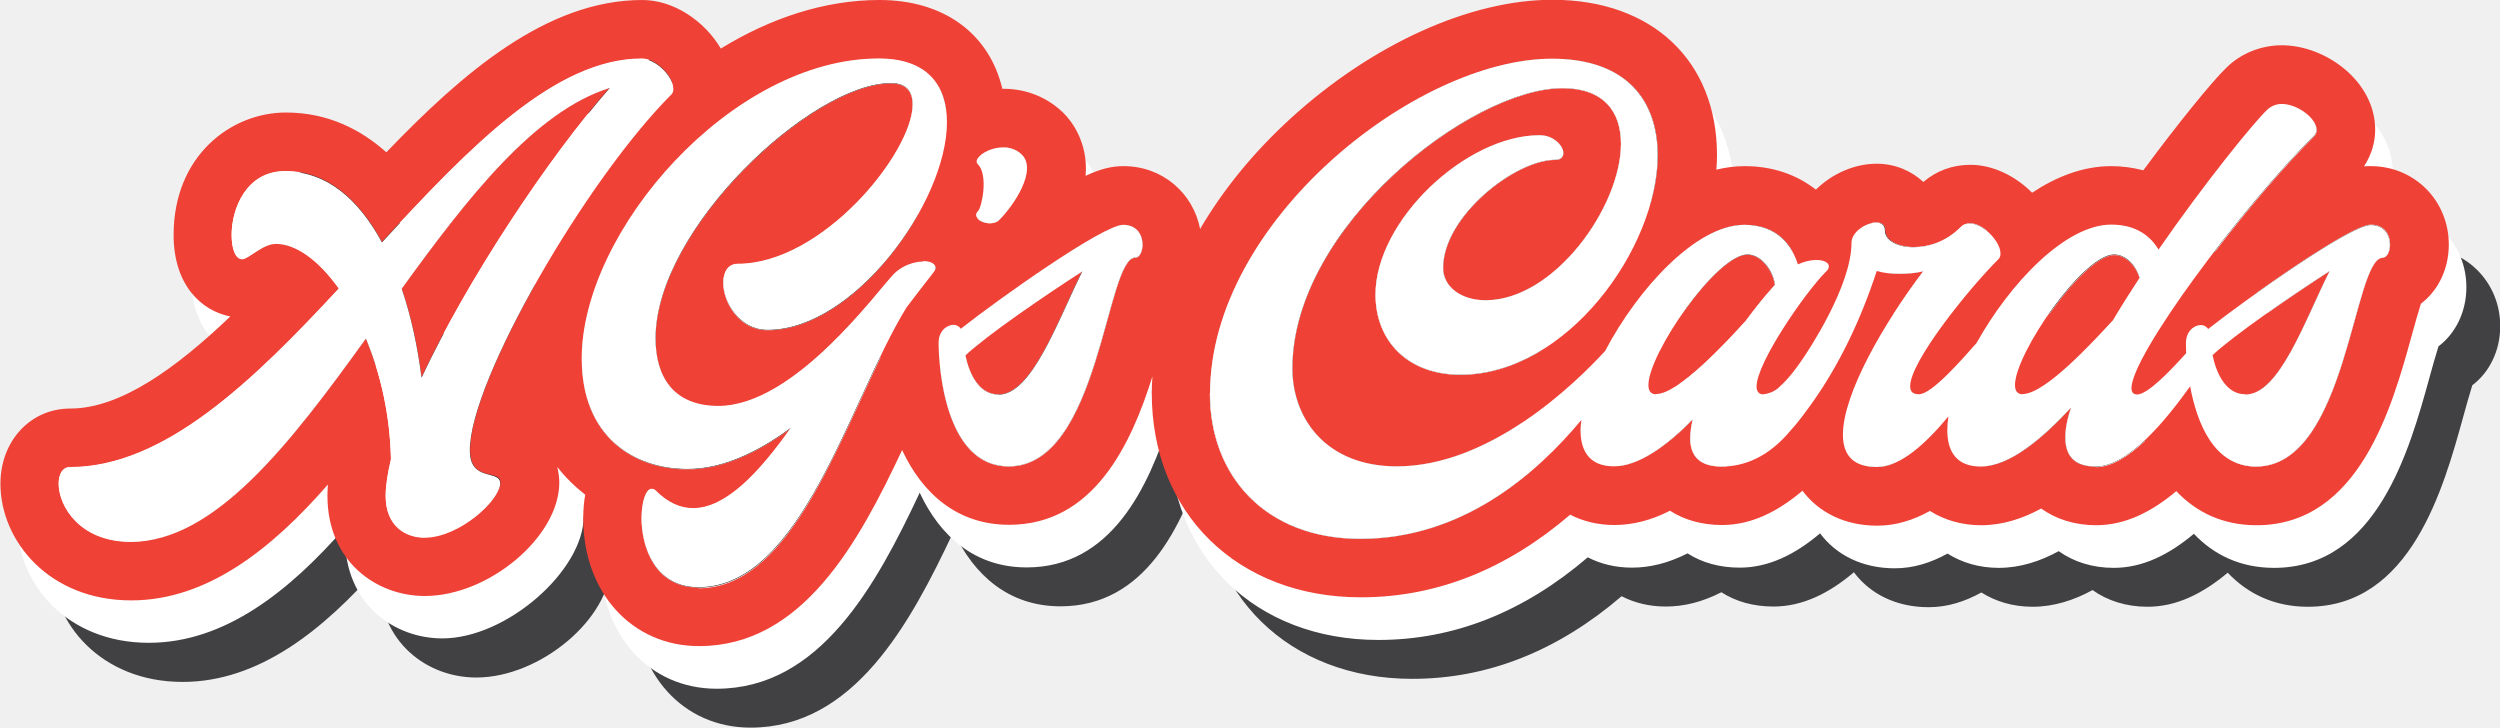
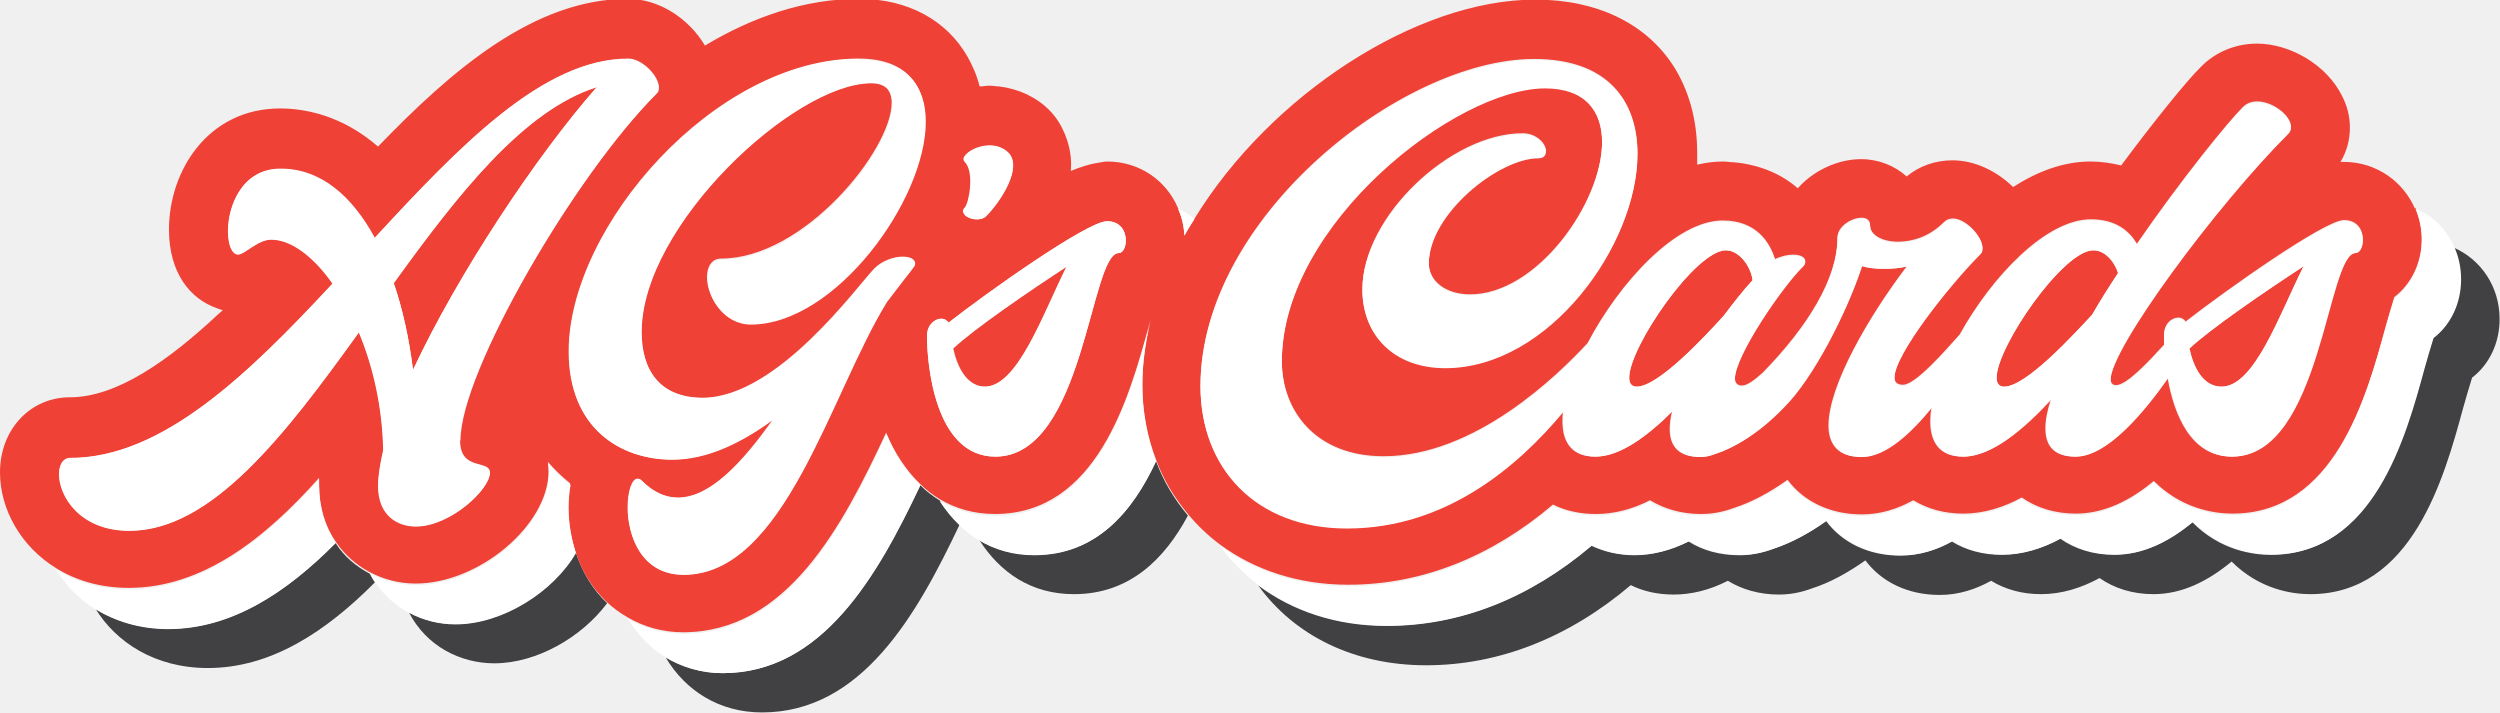
- <svg xmlns="http://www.w3.org/2000/svg" id="Layer_1" viewBox="0 0 113.76 33.12">
+ <svg xmlns="http://www.w3.org/2000/svg" id="Layer_1" viewBox="0 0 63.62 18.13">
  <defs>
-     <style>.cls-1{fill:#fff;}.cls-2{fill:#ef4136;}.cls-3{fill:#231f20;}.cls-4{fill:#414042;}</style>
+     <style>.cls-1{fill:none;}.cls-2{fill:#fff;}.cls-3{fill:#ef4136;}.cls-4{fill:#414042;}</style>
  </defs>
-   <path class="cls-4" d="m110.21,11.27c-.1,0-.2,0-.3.01.33-.5-3.12-.95-3.12-1.55,0-2.2,1.38-3.96-.62-3.96-.94,0-1.87.37-2.53,1.03-.66.64-2.18,2.51-3.77,4.66-.46-.12-.95-.19-1.46-.19-1.31,0-2.53.5-3.6,1.21-.76-.76-1.78-1.27-2.81-1.27-.81,0-1.54.27-2.14.78-.55-.51-1.29-.83-2.13-.83-.98,0-2.01.44-2.76,1.18-.88-.69-1.98-1.07-3.24-1.07-.44,0-.87.06-1.29.16.02-.22.23-.57.03-.66-4.02-1.81-2.94-7.07-7.49-7.07-3.74,0-8.19,2.01-11.9,5.39-1.7,1.55-3.09,3.26-4.13,5.04-.32-1.65-1.73-2.86-3.48-2.86-.48,0-.98.09-1.73.44.13-1.55-.68-2.53-.99-2.84-.72-.72-1.7-1.12-2.74-1.12h0s-.04,0-.06,0c-.59-2.5-2.65-4.04-5.59-4.04-2.52,0-4.99.84-7.22,2.21-.74-1.26-2.15-2.21-3.57-2.21-4.36,0-8.2,3.34-11.65,6.93-1.13-1.01-2.63-1.81-4.57-1.81-2.48,0-5.11,1.95-5.11,5.57,0,2.27,1.25,3.45,2.58,3.71-2.44,2.33-4.98,4.19-7.28,4.19-1.81,0-3.18,1.47-3.18,3.42,0,2.61,2.22,5.31,5.95,5.31,3.47,0,6.41-2.36,8.95-5.27-.01.17-.02.34-.02.51,0,2.99,2.23,4.56,4.43,4.56,2.92,0,6.12-2.7,6.12-5.16,0-.15-.02-.41-.09-.71.27.35.56.65.83.89.14.13.29.25.44.37-.06.33-.09.69-.09,1.08,0,3.37,2.21,5.81,5.27,5.81,4.69,0,7.25-4.68,9.24-8.92.93,1.99,2.52,3.4,4.87,3.4,3.85,0,5.55-3.66,6.52-6.75-.02.25-.03.5-.03.76,0,5.47,3.91,9.29,9.51,9.29,3.44,0,6.62-1.27,9.53-3.76.58.3,1.26.47,2.01.47.83,0,1.67-.21,2.53-.65.65.42,1.46.65,2.37.65,1.33,0,2.54-.61,3.66-1.56.74.99,1.93,1.59,3.4,1.59.85,0,1.64-.25,2.4-.67.65.41,1.44.65,2.33.65.97,0,1.89-.3,2.73-.76.67.48,1.53.76,2.5.76,1.33,0,2.53-.61,3.65-1.55.91.96,2.12,1.55,3.65,1.55,4.68,0,6.17-5.4,7.06-8.62.13-.47.29-1.05.42-1.46.77-.58,1.27-1.56,1.27-2.69,0-2-1.56-3.57-3.55-3.57Z" />
-   <path class="cls-1" d="m108.67,9.49c-.1,0-.2,0-.3.01.33-.5.51-1.07.51-1.67,0-2.2-2.25-3.84-4.25-3.84-.94,0-1.87.37-2.53,1.03-.66.64-2.18,2.51-3.77,4.66-.46-.12-.95-.19-1.46-.19-1.31,0-2.53.5-3.6,1.21-.76-.76-1.78-1.27-2.81-1.27-.81,0-1.54.27-2.14.78-.55-.51-1.29-.83-2.13-.83-.98,0-2.01.44-2.76,1.18-.88-.69-1.98-1.07-3.24-1.07-.44,0-.87.06-1.29.16.02-.22.03-.44.03-.66,0-4.29-2.94-7.07-7.49-7.07-3.74,0-8.19,2.01-11.9,5.39-1.7,1.55-3.09,3.26-4.13,5.04-.32-1.65-1.73-2.86-3.48-2.86-.48,0-.98.09-1.73.44.13-1.55-.68-2.53-.99-2.84-.72-.72-1.7-1.12-2.74-1.12h0s-.04,0-.06,0c-.59-2.5-2.65-4.04-5.59-4.04-2.52,0-4.99.84-7.22,2.21-.74-1.26-2.15-2.21-3.57-2.21-4.36,0-8.2,3.34-11.65,6.93-1.13-1.01-2.63-1.81-4.57-1.81-2.48,0-5.11,1.95-5.11,5.57,0,2.27,1.25,3.45,2.58,3.71-2.44,2.33-4.98,4.19-7.28,4.19-1.81,0-3.18,1.47-3.18,3.42,0,2.61,2.22,5.31,5.95,5.31,3.47,0,6.41-2.36,8.95-5.27-.01.17-.02.34-.02.51,0,2.99,2.23,4.56,4.43,4.56,2.92,0,6.43-3.09,6.43-5.55,0-.15.67-.56.6-.86.27.35-.44,1.19-.17,1.44.14.13.29.25.44.37-.06.33-.09.69-.09,1.08,0,3.37,2.21,5.81,5.27,5.81,4.69,0,7.25-4.68,9.24-8.92.93,1.99,2.52,3.4,4.87,3.4,3.85,0,5.55-3.66,6.52-6.75-.02.25-.03.5-.03.76,0,5.47,3.91,9.29,9.51,9.29,3.44,0,6.62-1.27,9.53-3.76.58.3,1.26.47,2.01.47.83,0,1.67-.21,2.53-.65.65.42,1.46.65,2.37.65,1.33,0,2.54-.61,3.66-1.56.74.99,1.93,1.59,3.4,1.59.85,0,1.64-.25,2.4-.67.65.41,1.44.65,2.33.65.97,0,1.89-.3,2.73-.76.67.48,1.53.76,2.5.76,1.33,0,2.53-.61,3.65-1.55.91.96,2.12,1.55,3.65,1.55,4.68,0,6.17-5.4,7.06-8.62.13-.47.29-1.05.42-1.46.77-.58,1.27-1.56,1.27-2.69,0-2-1.56-3.57-3.55-3.57Z" />
-   <path class="cls-3" d="m31.97,4.03c0,.11-.02.2-.09.26-3.87,3.87-9.17,13.01-9.17,16.18,0,1.45,1.38.86,1.38,1.49,0,.77-1.85,2.48-3.45,2.48-.84,0-1.76-.51-1.76-1.89,0-.48.09-1.03.24-1.67-.04-2.02-.48-3.91-1.14-5.5-3.45,4.79-6.88,9.25-10.7,9.25-2.33,0-3.28-1.63-3.28-2.64,0-.44.18-.75.51-.75,4.29,0,8.31-3.89,12.24-8.13-.9-1.27-1.93-2.04-2.86-2.04-.62,0-1.25.7-1.54.7-.31,0-.48-.46-.48-1.1,0-1.19.66-2.9,2.44-2.9,1.89,0,3.34,1.27,4.4,3.23,3.98-4.31,7.87-8.35,11.83-8.35.64,0,1.43.81,1.43,1.36Zm-2.88-.04c-3.43,1.08-6.48,5.01-9.47,9.14.42,1.23.73,2.62.9,4.04,2.09-4.46,5.76-9.98,8.57-13.19Z" />
-   <path class="cls-3" d="m42.01,11.9c.33,0,.57.11.57.31,0,.15-.09.18-1.32,1.8-2.64,4.29-4.77,12.73-9.47,12.73-1.98,0-2.59-1.82-2.59-3.14,0-.75.2-1.34.46-1.34.07,0,.13.02.2.09.55.55,1.12.79,1.69.79,1.49,0,3.01-1.63,4.44-3.65-1.49,1.1-3.1,1.87-4.7,1.87-2.44,0-4.81-1.47-4.81-5.03,0-5.8,6.81-13.65,13.52-13.65,2.22,0,3.1,1.23,3.1,2.9,0,3.65-4.22,9.45-8.16,9.45-1.3,0-2.02-1.27-2.02-2.15,0-.48.22-.86.66-.86,3.87,0,7.96-5.08,7.96-7.25,0-.59-.29-.97-.99-.97-3.58,0-10.71,6.62-10.71,11.61,0,1.8.86,3.08,2.86,3.08,3.5,0,7.28-5.3,8-6.02.37-.37.92-.55,1.32-.55Z" />
-   <path class="cls-3" d="m44.56,7.11c.35-.35,1.34-.66,1.93-.07.7.7-.37,2.31-1.03,2.97-.24.24-.77.15-.97-.04-.09-.11-.13-.22,0-.35.18-.18.48-1.65,0-2.13-.11-.11-.07-.24.07-.37Z" />
-   <path class="cls-3" d="m51.99,11.13c0,.31-.13.59-.33.59-1.34,0-1.6,9.5-5.76,9.5-2.86,0-3.19-4.42-3.19-5.63,0-.53.37-.81.68-.81.13,0,.26.07.33.18,1.74-1.36,6.46-4.73,7.39-4.73.64,0,.88.48.88.9Zm-2.75,1.21c-1.8,1.16-4.33,2.9-5.32,3.82.18.84.62,1.78,1.49,1.78,1.54,0,2.68-3.32,3.82-5.61Z" />
-   <path class="cls-3" d="m73.93,15.2c.24,0,.42.26.42.51,0,.09-.02.18-.09.24-.51.51-4.66,8.57-12.35,8.57-4.29,0-6.84-2.84-6.84-6.62,0-7.8,9.36-15.23,15.56-15.23,3.43,0,4.81,1.93,4.81,4.4,0,4.22-4.13,9.98-8.97,9.98-2.4,0-3.87-1.54-3.87-3.65,0-3.36,4.11-7.25,7.47-7.25.64,0,1.08.48,1.08.81,0,.18-.11.31-.37.31-1.82,0-5.1,2.57-5.1,4.92,0,.86.81,1.47,1.93,1.47,3.12,0,6.16-4.26,6.16-7.12,0-1.45-.77-2.53-2.66-2.53-4.15,0-12.29,6.31-12.29,12.75,0,2.33,1.58,4.46,4.75,4.46,5.3,0,9.98-5.83,10.02-5.87.11-.11.22-.15.33-.15Z" />
-   <path class="cls-3" d="m83.43,15.22c.24,0,.44.24.44.48,0,.09-.02.18-.09.24-.33.33-3.17,5.28-5.43,5.28-1.03,0-1.43-.51-1.43-1.3,0-.26.04-.53.11-.84-1.14,1.16-2.44,2.13-3.58,2.13-1.08,0-1.52-.66-1.52-1.65,0-3.06,4.24-9.34,7.45-9.34,1.58,0,2.2,1.03,2.44,1.8.29-.13.57-.2.84-.2.33,0,.57.11.57.29,0,.09-.04.18-.15.26-.95.95-3.14,4.13-3.14,5.21,0,.22.11.35.33.35.68,0,2.44-2.18,2.88-2.59.09-.09.2-.13.29-.13Zm-4-.59c.44-.59.9-1.16,1.34-1.65-.09-.66-.64-1.38-1.25-1.38-1.41,0-4.51,4.51-4.51,5.94,0,.26.11.42.35.42,1.01,0,3.17-2.33,4.07-3.32Z" />
-   <path class="cls-3" d="m89.65,10.17c.62,0,1.39.84,1.39,1.36,0,.11-.02.2-.09.26-1.43,1.43-4.02,4.68-4.02,5.78,0,.24.11.37.4.37.68,0,2.44-2.15,2.86-2.59.09-.09.2-.13.29-.13.26,0,.46.26.46.51,0,.09-.02.18-.09.24-.33.33-3.17,5.28-5.43,5.28-1.1,0-1.54-.57-1.54-1.47,0-1.87,1.87-5.08,3.65-7.43-.37.09-.75.11-1.1.11-.37,0-.73-.04-1.01-.13-.7,2.18-2.24,5.14-3.6,6.48-.09.09-.2.13-.31.13-.46,0-1.03-.73-1.03-1.12,0-.09.02-.15.07-.2,2.26-2.24,3.74-4.59,3.74-6.57,0-.51.66-.92,1.12-.92.22,0,.4.09.4.35,0,.46.57.77,1.3.77.68,0,1.47-.24,2.13-.9.13-.13.26-.18.44-.18Z" />
-   <path class="cls-3" d="m103.83,4.74c.73,0,1.58.66,1.58,1.17,0,.11-.04.2-.13.29-3.36,3.36-8.29,10-8.29,11.47,0,.18.09.29.26.29.68,0,2.46-2.18,2.88-2.59.09-.09.2-.13.31-.13.24,0,.44.24.44.48,0,.09-.02.18-.09.24-.33.33-3.17,5.28-5.43,5.28-.97,0-1.38-.48-1.38-1.32,0-.4.09-.84.26-1.36-1.3,1.41-2.79,2.68-4.11,2.68-1.08,0-1.52-.66-1.52-1.65,0-3.06,4.24-9.34,7.45-9.34,1.17,0,1.8.55,2.15,1.14,2.11-3.06,4.33-5.78,4.95-6.37.18-.18.42-.26.66-.26Zm-7.67,9.85c.37-.64.79-1.3,1.21-1.93-.18-.57-.64-1.06-1.16-1.06-1.41,0-4.51,4.51-4.51,5.94,0,.26.11.42.35.42,1.03,0,3.23-2.42,4.11-3.36Z" />
-   <path class="cls-3" d="m108.75,11.13c0,.31-.13.59-.33.59-1.34,0-1.6,9.5-5.76,9.5-2.86,0-3.19-4.42-3.19-5.63,0-.53.37-.81.68-.81.13,0,.26.07.33.18,1.74-1.36,6.46-4.73,7.39-4.73.64,0,.88.48.88.9Zm-2.75,1.21c-1.8,1.16-4.33,2.9-5.32,3.82.18.84.62,1.78,1.49,1.78,1.54,0,2.68-3.32,3.82-5.61Z" />
-   <path class="cls-2" d="m18.28,13.13c.42,1.23.73,2.62.9,4.04,2.09-4.46,5.76-9.98,8.57-13.19-3.43,1.08-6.48,5.01-9.47,9.14Z" />
-   <path class="cls-2" d="m45.42,17.95c1.54,0,2.68-3.32,3.82-5.61-1.8,1.16-4.33,2.9-5.32,3.82.18.84.62,1.78,1.49,1.78Z" />
-   <path class="cls-2" d="m107.87,7.56c-.1,0-.2,0-.3.01.33-.5.51-1.07.51-1.67,0-2.2-2.25-3.84-4.25-3.84-.94,0-1.87.37-2.53,1.03-.66.64-2.18,2.51-3.77,4.66-.46-.12-.95-.19-1.46-.19-1.31,0-2.53.5-3.6,1.21-.76-.76-1.78-1.27-2.81-1.27-.81,0-1.54.27-2.14.78-.55-.51-1.29-.83-2.13-.83-.98,0-2.01.44-2.76,1.18-.88-.69-1.98-1.07-3.24-1.07-.44,0-.87.06-1.29.16.02-.22.03-.44.03-.66,0-4.29-2.94-7.07-7.49-7.07-3.74,0-8.19,2.01-11.9,5.39-1.7,1.55-3.09,3.26-4.13,5.04-.32-1.65-1.73-2.86-3.48-2.86-.48,0-.98.09-1.73.44.13-1.55-.68-2.53-.99-2.84-.72-.72-1.7-1.12-2.74-1.12h0s-.04,0-.06,0c-.59-2.5-2.65-4.04-5.59-4.04-2.52,0-4.99.84-7.22,2.21-.74-1.26-2.15-2.21-3.57-2.21-4.36,0-8.2,3.34-11.65,6.93-1.13-1.01-2.63-1.81-4.57-1.81-2.48,0-5.11,1.95-5.11,5.57,0,2.27,1.25,3.45,2.58,3.71-2.44,2.33-4.98,4.19-7.28,4.19-1.81,0-3.18,1.47-3.18,3.42,0,2.61,2.22,5.31,5.95,5.31,3.47,0,6.41-2.36,8.95-5.27-.01.17-.02.34-.02.51,0,2.99,2.23,4.56,4.43,4.56,2.92,0,6.12-2.7,6.12-5.16,0-.15-.02-.41-.09-.71.27.35.56.65.83.89.14.13.29.25.44.37-.06.33-.09.69-.09,1.08,0,3.37,2.21,5.81,5.27,5.81,4.69,0,7.25-4.68,9.24-8.92.93,1.99,2.52,3.4,4.87,3.4,3.85,0,5.55-3.66,6.52-6.75-.02.25-.03.5-.03.76,0,5.47,3.91,9.29,9.51,9.29,3.44,0,6.62-1.27,9.53-3.76.58.3,1.26.47,2.01.47.83,0,1.67-.21,2.53-.65.65.42,1.46.65,2.37.65,1.33,0,2.54-.61,3.66-1.56.74.99,1.93,1.59,3.4,1.59.85,0,1.64-.25,2.4-.67.65.41,1.44.65,2.33.65.97,0,1.89-.3,2.73-.76.67.48,1.53.76,2.5.76,1.33,0,2.53-.61,3.65-1.55.91.96,2.12,1.55,3.65,1.55,4.68,0,6.17-5.4,7.06-8.62.13-.47.29-1.05.42-1.46.77-.58,1.27-1.56,1.27-2.69,0-2-1.56-3.57-3.55-3.57Zm-62.41,2.45c-.1.1-.26.15-.42.15-.15,0-.29-.04-.41-.1.53-1.13.89-2.27,1.04-3.35.29,0,.59.1.82.33.7.7-.37,2.31-1.03,2.97Zm-26.15,14.44c-.84,0-1.76-.51-1.76-1.89,0-.48.09-1.03.24-1.67-.04-2.02-.48-3.91-1.14-5.5-3.45,4.79-6.88,9.25-10.7,9.25-2.33,0-3.28-1.63-3.28-2.64,0-.44.18-.75.51-.75,4.29,0,8.31-3.89,12.24-8.13-.9-1.27-1.93-2.04-2.86-2.04-.62,0-1.25.7-1.54.7-.31,0-.48-.46-.48-1.1,0-1.19.66-2.9,2.44-2.9,1.89,0,3.34,1.27,4.4,3.23,3.98-4.31,7.87-8.35,11.83-8.35.55,0,1.2.59,1.38,1.11-3,2.49-5.3,5.9-6.27,9.23-1.7,3.03-2.93,5.94-2.93,7.46s1.38.86,1.38,1.49c0,.77-1.85,2.48-3.45,2.48Zm12.48,2.29c-1.98,0-2.59-1.82-2.59-3.14,0-.75.2-1.34.46-1.34.07,0,.13.02.2.09.55.55,1.12.79,1.69.79,1.49,0,3.01-1.63,4.44-3.65-1.49,1.1-3.1,1.87-4.7,1.87-2.44,0-4.81-1.47-4.81-5.03,0-.73.11-1.48.31-2.25.02-.03.03-.06.05-.09,1.8-3.14,3.94-6.13,5.6-7.79.27-.27.48-.59.63-.95,2.11-1.56,4.53-2.57,6.93-2.57,1.91,0,2.83.92,3.04,2.24-.13.1-.25.2-.36.31-.43.43-.72.96-.85,1.52-.13.62-.06,1.25.2,1.8-.19.4-.28.83-.28,1.26-1.56,2.74-4.24,5.22-6.82,5.22-1.3,0-2.02-1.27-2.02-2.15,0-.48.22-.86.66-.86,3.87,0,7.96-5.08,7.96-7.25,0-.59-.29-.97-.99-.97-3.58,0-10.71,6.62-10.71,11.61,0,1.8.86,3.08,2.86,3.08,3.5,0,7.28-5.3,8-6.02.37-.37.92-.55,1.32-.55.33,0,.57.11.57.31,0,0,0,.01,0,.02-1.45.38-2.54,1.74-2.54,3.37,0,.22,0,.44.02.67-2.16,4.45-4.3,10.48-8.27,10.48Zm19.87-15.01c-1.34,0-1.6,9.5-5.76,9.5-2.23,0-2.92-2.68-3.11-4.44.23-.45.46-.89.69-1.26.3-.39.52-.68.69-.9,1.99-1.51,6.09-4.39,6.94-4.39.64,0,.88.48.88.9,0,.31-.13.59-.33.59Zm38.51,3.63c.09-.09.2-.13.29-.13.26,0,.46.26.46.51,0,.09-.02.18-.09.24-.17.17-1.05,1.63-2.17,2.97.15-.97.62-2.15,1.27-3.32.1-.11.18-.21.24-.26Zm-8.68,3.58c-.43,0-.65-.38-.71-.79.78-.33,1.96-2.41,2.36-2.79.09-.09.2-.13.29-.13.24,0,.44.24.44.48,0,.09-.02.18-.09.24-.17.17-1.04,1.63-2.16,2.96-.04.01-.08.03-.13.03Zm-7.89-3.58c.11-.11.22-.15.33-.15.24,0,.42.26.42.51,0,.09-.02.18-.09.24-.2.2-.97,1.57-2.29,3.17.11-.91.5-2.01,1.09-3.14.34-.37.54-.61.54-.62Zm-18.53,2.55c0-7.8,9.36-15.23,15.56-15.23,3.43,0,4.81,1.93,4.81,4.4,0,.69-.12,1.43-.33,2.17-1.2.93-2.17,2.07-2.81,2.92-.43.58-1.46,2.05-2.21,3.81-1.12.67-2.35,1.08-3.63,1.08-2.4,0-3.87-1.54-3.87-3.65,0-3.36,4.11-7.25,7.47-7.25.64,0,1.08.48,1.08.81,0,.18-.11.31-.37.31-1.82,0-5.1,2.57-5.1,4.92,0,.86.81,1.47,1.93,1.47,3.12,0,6.16-4.26,6.16-7.12,0-1.45-.77-2.53-2.66-2.53-4.15,0-12.29,6.31-12.29,12.75,0,2.33,1.58,4.46,4.75,4.46,2.08,0,4.05-.9,5.7-1.99,0,.11-.02.23-.02.34,0,.7.13,1.34.38,1.9-1.96,1.66-4.54,3.04-7.73,3.04-4.29,0-6.84-2.84-6.84-6.62Zm21.85,2.02c0-.26.04-.53.11-.84-1.07,1.09-2.28,2-3.37,2.11.84-.96,1.66-2.04,2.45-3.24.08-.12.14-.22.19-.29.06-.07.1-.14.15-.22,1.05-.74,2.33-2.12,2.97-2.83.44-.59.9-1.16,1.34-1.65-.09-.66-.64-1.38-1.25-1.38-.73,0-1.92,1.22-2.89,2.59-.14-.25-.29-.49-.48-.69.51-.83.92-1.7,1.24-2.58.68-.42,1.36-.68,2-.68,1.18,0,1.82.57,2.17,1.18-.18.92-1.01,2.43-2.91,4.31-.56.56-.86,1.3-.86,2.1,0,1.28.72,2.39,1.66,3.07-.37.21-.74.34-1.1.34-1.03,0-1.43-.51-1.43-1.3Zm7.01.37c.57-.72,1.13-1.5,1.66-2.29.09-.14.17-.25.23-.33.46-.54.72-1.23.72-1.97,0-.52-.14-1.01-.36-1.45.43-.67.89-1.32,1.34-1.92-.37.09-.75.11-1.1.11-.18,0-.36-.01-.53-.03.01-.1.02-.2.02-.3,0-.69-.27-1.4-.79-1.96.09-.03.19-.04.27-.04.22,0,.4.09.4.35,0,.46.57.77,1.3.77.68,0,1.47-.24,2.13-.9.13-.13.26-.18.44-.18.25,0,.52.14.76.34-.56.58-1.04,1.17-1.41,1.66-.72.96-3.05,4.32-3.05,7.42,0,.54.08,1.04.23,1.5-.26.11-.51.17-.76.17-.87,0-1.32-.36-1.47-.95Zm11.43.93c-.97,0-1.38-.48-1.38-1.32,0-.4.09-.84.26-1.36-1.26,1.37-2.71,2.61-4.01,2.67.85-.94,1.65-2.05,2.42-3.18.09-.14.17-.25.23-.33.03-.04.05-.08.08-.11,1.1-.71,2.53-2.28,3.2-3,.37-.64.79-1.3,1.21-1.93-.18-.57-.64-1.06-1.16-1.06-.75,0-1.97,1.28-2.96,2.69-.11-.22-.24-.43-.39-.61.56-.56.86-1.32.86-2.14,0-.12,0-.24-.02-.36.81-.58,1.62-.94,2.38-.94,1.17,0,1.8.55,2.15,1.14,2.11-3.06,4.33-5.78,4.95-6.37.18-.18.42-.26.66-.26.73,0,1.58.66,1.58,1.17,0,.11-.04.2-.13.29-1.38,1.38-3.01,3.3-4.47,5.2-.36.26-.71.51-1.02.75-1.68.19-2.99,1.67-2.99,3.46,0,1.55.25,3.1.79,4.44-.73.69-1.51,1.19-2.23,1.19Zm5.43-5.28c-.11.11-.54.79-1.13,1.62-.1-.57-.16-1.1-.18-1.51.29-.32.52-.59.65-.71.09-.09.2-.13.31-.13.24,0,.44.24.44.48,0,.09-.02.18-.09.24Zm7.63-4.22c-1.34,0-1.6,9.5-5.76,9.5-.77,0-1.35-.33-1.8-.82.6-.75,1.19-1.56,1.75-2.4.06-.08.1-.15.15-.22,1.26-.68,2.25-3.46,3.25-5.45-.86.55-1.88,1.24-2.82,1.9-.15-.3-.34-.57-.58-.81.03-.04.06-.08.09-.12,2.04-1.45,4.53-3.09,5.18-3.09s.88.48.88.9c0,.31-.13.59-.33.59Z" />
-   <path class="cls-1" d="m21.38,20.48c0-3.17,5.3-12.31,9.17-16.18.07-.07.09-.15.09-.26,0-.55-.79-1.36-1.43-1.36-3.96,0-7.85,4.04-11.83,8.35-1.06-1.96-2.51-3.23-4.4-3.23-1.78,0-2.44,1.71-2.44,2.9,0,.64.18,1.1.48,1.1.29,0,.92-.7,1.54-.7.92,0,1.96.77,2.86,2.04-3.93,4.24-7.96,8.13-12.24,8.13-.33,0-.51.31-.51.75,0,1.01.95,2.64,3.28,2.64,3.82,0,7.25-4.46,10.7-9.25.66,1.58,1.1,3.47,1.14,5.5-.15.64-.24,1.19-.24,1.67,0,1.38.92,1.89,1.76,1.89,1.6,0,3.45-1.71,3.45-2.48,0-.64-1.38-.04-1.38-1.49Zm-2.2-3.3c-.18-1.43-.48-2.81-.9-4.04,2.99-4.13,6.05-8.07,9.47-9.14-2.81,3.21-6.48,8.73-8.57,13.19Z" />
-   <path class="cls-1" d="m42.01,11.9c-.4,0-.95.18-1.32.55-.73.73-4.51,6.02-8,6.02-2,0-2.86-1.27-2.86-3.08,0-4.99,7.12-11.61,10.71-11.61.7,0,.99.37.99.97,0,2.18-4.09,7.25-7.96,7.25-.44,0-.66.37-.66.86,0,.88.73,2.15,2.02,2.15,3.93,0,8.16-5.8,8.16-9.45,0-1.67-.88-2.9-3.1-2.9-6.7,0-13.52,7.85-13.52,13.65,0,3.56,2.37,5.03,4.81,5.03,1.6,0,3.21-.77,4.7-1.87-1.43,2.02-2.95,3.65-4.44,3.65-.57,0-1.14-.24-1.69-.79-.07-.07-.13-.09-.2-.09-.26,0-.46.59-.46,1.34,0,1.32.62,3.14,2.59,3.14,4.7,0,6.84-8.44,9.47-12.73,1.23-1.63,1.32-1.65,1.32-1.8,0-.2-.24-.31-.57-.31Z" />
-   <path class="cls-1" d="m44.5,9.97c.2.2.73.29.97.04.66-.66,1.74-2.26,1.03-2.97-.59-.59-1.58-.29-1.93.07-.13.13-.18.26-.07.37.48.48.18,1.96,0,2.13-.13.13-.09.24,0,.35Z" />
-   <path class="cls-1" d="m51.11,10.23c-.92,0-5.65,3.36-7.39,4.73-.07-.11-.2-.18-.33-.18-.31,0-.68.29-.68.81,0,1.21.33,5.63,3.19,5.63,4.15,0,4.42-9.5,5.76-9.5.2,0,.33-.29.33-.59,0-.42-.24-.9-.88-.9Zm-5.69,7.72c-.88,0-1.32-.95-1.49-1.78.99-.92,3.52-2.66,5.32-3.82-1.14,2.29-2.29,5.61-3.82,5.61Z" />
-   <path class="cls-1" d="m80.95,17.63c-.24.21-.48.28-.69.31s-.33-.13-.33-.35c0-1.08,2.2-4.26,3.14-5.21.11-.09.15-.18.15-.26,0-.18-.24-.29-.57-.29-.26,0-.55.07-.84.2-.24-.77-.86-1.8-2.44-1.8-2.19,0-4.85,2.92-6.33,5.74-1.38,1.5-5.23,5.25-9.48,5.25-3.17,0-4.75-2.13-4.75-4.46,0-6.44,8.13-12.75,12.29-12.75,1.89,0,2.66,1.08,2.66,2.53,0,2.86-3.03,7.12-6.16,7.12-1.12,0-1.93-.62-1.93-1.47,0-2.35,3.28-4.92,5.1-4.92.26,0,.37-.13.37-.31,0-.33-.44-.81-1.08-.81-3.36,0-7.47,3.89-7.47,7.25,0,2.11,1.47,3.65,3.87,3.65,4.84,0,8.97-5.76,8.97-9.98,0-2.46-1.38-4.4-4.81-4.4-6.2,0-15.56,7.43-15.56,15.23,0,3.78,2.55,6.62,6.84,6.62,4.66,0,8.02-2.96,10.06-5.41-.02.16-.04.32-.04.46,0,.99.44,1.65,1.52,1.65,1.14,0,2.44-.97,3.58-2.13-.07.31-.11.57-.11.84,0,.79.4,1.3,1.43,1.3s2.13-.43,3.13-1.63c.35-.38.67-.82,1-1.28,1.25-1.76,2.22-3.82,2.93-5.99.29.09.64.13,1.01.13.35,0,.73-.02,1.1-.11-1.78,2.35-3.65,5.56-3.65,7.43,0,.9.44,1.47,1.54,1.47s2.26-1.1,3.26-2.3c-.03.22-.05.43-.05.63,0,.99.44,1.65,1.52,1.65,1.32,0,2.81-1.28,4.11-2.68-.18.53-.26.97-.26,1.36,0,.84.42,1.32,1.38,1.32,1.48,0,3.19-2.1,4.3-3.65.31,1.67,1.08,3.65,3,3.65,4.15,0,4.42-9.5,5.76-9.5.2,0,.33-.29.33-.59,0-.42-.24-.9-.88-.9-.92,0-5.65,3.36-7.39,4.73-.07-.11-.2-.18-.33-.18-.31,0-.68.29-.68.81,0,.12,0,.29.01.47-.71.79-1.75,1.88-2.23,1.88-.18,0-.26-.11-.26-.29,0-1.47,4.92-8.11,8.29-11.47.09-.09.13-.18.13-.29,0-.51-.86-1.17-1.58-1.17-.24,0-.48.09-.66.26-.62.59-2.84,3.32-4.95,6.37-.35-.59-.99-1.14-2.15-1.14-2.09,0-4.62,2.68-6.13,5.39-.64.72-2.03,2.33-2.62,2.33-.29,0-.4-.13-.4-.37,0-1.1,2.59-4.35,4.02-5.78.07-.07.09-.15.09-.26,0-.53-.77-1.36-1.39-1.36-.18,0-.31.04-.44.18-.66.66-1.45.9-2.13.9-.73,0-1.3-.31-1.3-.77,0-.26-.18-.35-.4-.35-.46,0-1.12.42-1.12.92,0,1.98-2,4.96-2.22,5.28s-.6.88-1.1,1.31Zm-5.59.31c-.24,0-.35-.15-.35-.42,0-1.43,3.1-5.94,4.51-5.94.62,0,1.17.73,1.25,1.38-.44.48-.9,1.05-1.34,1.65-.9.99-3.06,3.32-4.07,3.32Zm16.68,0c-.24,0-.35-.15-.35-.42,0-1.43,3.1-5.94,4.51-5.94.53,0,.99.48,1.16,1.06-.42.64-.84,1.3-1.21,1.93-.88.95-3.08,3.36-4.11,3.36Zm10.13,0c-.88,0-1.32-.95-1.49-1.78.99-.92,3.52-2.66,5.32-3.82-1.14,2.29-2.29,5.61-3.82,5.61Z" />
+   <path class="cls-4" d="m8.54,13.82c-1.24,1.25-2.64,2.18-4.25,2.18-.73,0-1.36-.2-1.86-.51.52.85,1.51,1.51,2.86,1.51,1.61,0,3.01-.93,4.25-2.18-.05-.07-.09-.15-.13-.22-.34-.18-.65-.43-.87-.78Z" />
+   <path class="cls-4" d="m26.33,14.12c-.54,0-1.01-.14-1.41-.38.53.83,1.32,1.38,2.41,1.38,1.42,0,2.31-.9,2.9-2-.34-.41-.62-.86-.81-1.38-.59,1.27-1.51,2.38-3.09,2.38Z" />
+   <path class="cls-4" d="m62.44,6.3c.11.25.17.53.17.82,0,.62-.27,1.16-.7,1.49-.07.22-.16.53-.23.78-.49,1.77-1.31,4.73-3.89,4.73-.45,0-1.29-.11-2-.83-.59.49-1.25.83-1.99.83-.53,0-1-.15-1.37-.41-.46.25-.96.41-1.49.41-.48,0-.92-.12-1.27-.34-.39.22-.83.36-1.31.36-.81,0-1.48-.33-1.89-.88-.45.32-.91.56-1.35.71-.3.11-.58.16-.85.16-.5,0-.94-.12-1.3-.35-.47.23-.92.35-1.38.35-.4,0-.77-.09-1.09-.24-1.58,1.34-3.35,2.04-5.21,2.04-1.29,0-2.4-.38-3.27-1.03.91,1.26,2.42,2.03,4.27,2.03s3.63-.7,5.21-2.04c.32.16.69.24,1.09.24.45,0,.91-.11,1.38-.35.36.22.8.35,1.3.35.28,0,.56-.05.85-.16.44-.14.9-.39,1.35-.71.41.55,1.08.88,1.89.88.48,0,.91-.14,1.31-.36.36.22.79.34,1.27.34.53,0,1.03-.16,1.49-.41.37.26.84.41,1.37.41.74,0,1.4-.34,1.99-.83.71.71,1.54.83,2,.83,2.59,0,3.41-2.96,3.89-4.73.07-.25.16-.56.23-.78.43-.33.7-.87.7-1.49,0-.83-.48-1.52-1.17-1.82Z" />
+   <path class="cls-4" d="m23.42,12.35c-1.08,2.29-2.49,4.78-5.03,4.78-.54,0-1.03-.15-1.45-.4.51.86,1.38,1.4,2.45,1.4,2.54,0,3.94-2.48,5.03-4.78-.19-.18-.35-.39-.5-.61-.18-.11-.35-.24-.5-.39Z" />
+   <path class="cls-4" d="m14.65,14.06c-.58.99-1.87,1.82-3.07,1.82-.4,0-.8-.1-1.17-.29.44.85,1.3,1.29,2.17,1.29,1.08,0,2.23-.67,2.87-1.53-.36-.34-.63-.78-.8-1.3Z" />
+   <path class="cls-1" d="m18.36,6.6c-.24,0-.36.2-.36.47,0,.48.4,1.18,1.1,1.18,2.15,0,4.45-3.17,4.45-5.16,0-.91-.48-1.58-1.69-1.58-3.66,0-7.38,4.28-7.38,7.45,0,1.94,1.3,2.75,2.63,2.75.88,0,1.75-.42,2.57-1.02-.78,1.1-1.61,1.99-2.42,1.99-.31,0-.62-.13-.92-.43-.04-.04-.07-.05-.11-.05-.14,0-.25.32-.25.73,0,.72.34,1.71,1.42,1.71,2.57,0,3.73-4.6,5.17-6.94.67-.89.72-.9.72-.98,0-.11-.13-.17-.31-.17-.22,0-.52.1-.72.3-.4.4-2.46,3.29-4.37,3.29-1.09,0-1.56-.7-1.56-1.68,0-2.72,3.89-6.33,5.84-6.33.38,0,.54.2.54.53,0,1.19-2.23,3.96-4.34,3.96Z" />
+   <path class="cls-1" d="m16.76,2.24c0-.3-.43-.74-.78-.74-2.16,0-4.28,2.21-6.45,4.56-.58-1.07-1.37-1.76-2.4-1.76-.97,0-1.33.94-1.33,1.58,0,.35.1.6.26.6.16,0,.5-.38.84-.38.5,0,1.07.42,1.56,1.12-2.15,2.31-4.34,4.44-6.68,4.44-.18,0-.28.17-.28.41,0,.55.52,1.44,1.79,1.44,2.09,0,3.96-2.43,5.84-5.05.36.86.6,1.9.62,3-.08.35-.13.65-.13.91,0,.76.5,1.03.96,1.03.88,0,1.88-.94,1.88-1.36,0-.35-.76-.02-.76-.82,0-1.73,2.89-6.72,5-8.83.04-.04.05-.08.05-.14Zm-6.25,7.17c-.1-.78-.26-1.54-.49-2.21,1.63-2.25,3.3-4.4,5.17-4.99-1.54,1.75-3.54,4.76-4.68,7.2Z" />
+   <path class="cls-1" d="m24.56,4.13c.26.26.1,1.07,0,1.16-.07.07-.05.13,0,.19.11.11.4.16.53.02.36-.36.95-1.24.56-1.62-.32-.32-.86-.16-1.06.04-.07.07-.1.14-.04.2Z" />
+   <path class="cls-1" d="m28.17,5.63c-.5,0-3.08,1.83-4.03,2.58-.04-.06-.11-.1-.18-.1-.17,0-.37.16-.37.44,0,.66.18,3.07,1.74,3.07,2.27,0,2.41-5.18,3.14-5.18.11,0,.18-.16.18-.32,0-.23-.13-.49-.48-.49Zm-3.11,4.21c-.48,0-.72-.52-.82-.97.54-.5,1.92-1.45,2.9-2.09-.62,1.25-1.25,3.06-2.09,3.06Z" />
+   <path class="cls-1" d="m59.64,5.63c-.5,0-3.08,1.83-4.03,2.58-.04-.06-.11-.1-.18-.1-.17,0-.37.16-.37.44,0,.06,0,.16,0,.25-.39.43-.96,1.03-1.22,1.03-.1,0-.14-.06-.14-.16,0-.8,2.69-4.43,4.52-6.26.05-.05.07-.1.07-.16,0-.28-.47-.64-.86-.64-.13,0-.26.05-.36.14-.34.32-1.55,1.81-2.7,3.48-.19-.32-.54-.62-1.17-.62-1.14,0-2.52,1.46-3.34,2.93-.34.39-1.11,1.28-1.44,1.28-.16,0-.22-.07-.22-.2,0-.6,1.42-2.38,2.19-3.15.04-.04.05-.08.05-.14,0-.29-.42-.74-.75-.74-.1,0-.17.02-.24.1-.36.36-.79.49-1.16.49-.4,0-.71-.17-.71-.42,0-.14-.1-.19-.22-.19-.25,0-.61.23-.61.5,0,1.04-.74,2.26-1.9,3.44-.21.19-.4.33-.53.33-.12,0-.18-.07-.18-.19,0-.59,1.2-2.33,1.71-2.84.06-.05.08-.1.08-.14,0-.1-.13-.16-.31-.16-.14,0-.3.04-.46.11-.13-.42-.47-.98-1.33-.98-1.19,0-2.64,1.58-3.44,3.12-.74.81-2.85,2.88-5.19,2.88-1.73,0-2.59-1.16-2.59-2.43,0-3.51,4.44-6.96,6.7-6.96,1.03,0,1.45.59,1.45,1.38,0,1.56-1.66,3.89-3.36,3.89-.61,0-1.05-.34-1.05-.8,0-1.28,1.79-2.69,2.78-2.69.14,0,.2-.07.2-.17,0-.18-.24-.44-.59-.44-1.83,0-4.08,2.12-4.08,3.96,0,1.15.8,1.99,2.11,1.99,2.64,0,4.89-3.14,4.89-5.44,0-1.34-.75-2.4-2.63-2.4-3.38,0-8.49,4.05-8.49,8.31,0,2.06,1.39,3.61,3.73,3.61,2.55,0,4.38-1.62,5.5-2.96-.01.09-.02.18-.02.26,0,.54.24.9.83.9.62,0,1.33-.53,1.96-1.16-.04.17-.06.31-.06.46,0,.43.22.71.78.71.12,0,.24-.03.37-.08.41-.13,1.07-.48,1.74-1.18.74-.73,1.6-2.41,1.99-3.6.16.05.35.07.55.07.19,0,.4-.01.6-.06-.97,1.28-1.99,3.03-1.99,4.05,0,.49.24.8.84.8s1.24-.6,1.78-1.26c-.02.12-.03.24-.03.35,0,.54.24.9.83.9.72,0,1.54-.7,2.24-1.46-.1.29-.14.53-.14.74,0,.46.23.72.76.72.81,0,1.75-1.15,2.35-2,.17.91.58,2,1.63,2,2.27,0,2.41-5.18,3.14-5.18.11,0,.18-.16.18-.32,0-.23-.13-.49-.48-.49Zm-17.98,4.21c-.13,0-.19-.08-.19-.23,0-.78,1.69-3.24,2.46-3.24.34,0,.64.4.68.76-.24.26-.49.58-.73.9-.49.54-1.67,1.81-2.22,1.81Zm9.35,0c-.13,0-.19-.08-.19-.23,0-.78,1.69-3.24,2.46-3.24.29,0,.54.26.63.58-.23.35-.46.71-.66,1.06-.48.52-1.68,1.83-2.24,1.83Zm5.53,0c-.48,0-.72-.52-.82-.97.54-.5,1.92-1.45,2.9-2.09-.62,1.25-1.25,3.06-2.09,3.06Z" />
+   <path class="cls-3" d="m61.46,5.32c-.15-.35-.39-.64-.69-.85-.32-.22-.7-.35-1.13-.35-.03,0-.05,0-.08,0,.16-.26.24-.56.24-.87,0-.29-.07-.56-.2-.81-.39-.79-1.32-1.33-2.17-1.33-.53,0-1.05.21-1.42.59-.34.33-1.16,1.34-2.03,2.51-.25-.06-.51-.1-.78-.1-.68,0-1.35.25-1.97.65-.42-.41-.98-.68-1.54-.68-.44,0-.84.14-1.17.41-.3-.27-.71-.44-1.16-.44-.58,0-1.2.28-1.61.74-.44-.38-.99-.6-1.62-.66-.09,0-.18-.02-.28-.02-.22,0-.44.03-.66.08,0-.1,0-.2,0-.3,0-.86-.22-1.61-.61-2.22-.69-1.06-1.92-1.68-3.51-1.68-3.01,0-6.73,2.41-8.67,5.57-.09.14-.18.29-.26.43-.01-.25-.07-.48-.16-.69-.3-.71-.98-1.19-1.81-1.19-.06,0-.14.02-.21.03-.21.03-.44.1-.71.21.03-.33-.03-.65-.16-.96-.09-.21-.21-.41-.39-.59-.34-.34-.79-.54-1.27-.6-.08,0-.17-.02-.25-.02s-.17.02-.25.02c-.07-.28-.18-.53-.31-.76-.52-.91-1.5-1.47-2.76-1.47-1.37,0-2.71.46-3.92,1.19-.41-.69-1.17-1.19-1.96-1.19-2.38,0-4.48,1.81-6.36,3.76-.93-.81-1.89-.97-2.49-.97-1.84,0-2.83,1.59-2.83,3.08,0,1.13.56,1.77,1.21,2,.05.02.1.04.16.05-.03.03-.06.06-.1.09-1.28,1.2-2.6,2.13-3.79,2.13-1.01,0-1.78.82-1.78,1.91,0,.93.52,1.88,1.43,2.44.5.31,1.12.5,1.85.5,1.87,0,3.46-1.25,4.84-2.8,0,.05,0,.11,0,.16,0,.59.16,1.08.42,1.46.23.34.53.6.87.78.36.19.76.29,1.17.29,1.61,0,3.38-1.49,3.38-2.86,0-.06,0-.14-.02-.24.17.2.37.39.57.55-.03.18-.05.37-.05.58,0,.41.07.79.18,1.14.16.52.44.96.8,1.3.16.15.34.28.53.39.41.24.89.38,1.41.38,2.65,0,4.06-2.7,5.17-5.08.21.51.5.95.86,1.3.15.15.32.28.5.39.4.24.87.38,1.41.38,2.59,0,3.41-2.96,3.9-4.73.02-.07.04-.15.06-.23-.13.55-.21,1.1-.21,1.65,0,.7.13,1.35.35,1.93.19.52.47.97.81,1.38.24.29.51.55.82.78.87.64,1.98,1.02,3.26,1.02,1.86,0,3.63-.7,5.21-2.04.32.16.69.24,1.09.24.45,0,.91-.11,1.38-.35.36.22.8.35,1.3.35.28,0,.56-.05.85-.16.44-.14.9-.39,1.35-.71.41.55,1.08.88,1.89.88.48,0,.91-.14,1.31-.36.36.22.79.34,1.27.34.53,0,1.03-.16,1.49-.41.37.26.84.41,1.37.41.74,0,1.4-.34,1.99-.83.71.71,1.54.83,2,.83,2.59,0,3.41-2.96,3.89-4.73.07-.25.16-.56.23-.78.43-.33.7-.87.7-1.49,0-.28-.06-.55-.16-.79Zm-35.8-1.44c.38.38-.2,1.26-.56,1.62-.13.13-.42.08-.53-.02-.05-.06-.07-.12,0-.19.1-.1.26-.9,0-1.16-.06-.06-.04-.13.04-.2.19-.19.73-.36,1.06-.04Zm-13.95,7.33c0,.79.76.47.76.82,0,.42-1.01,1.36-1.88,1.36-.46,0-.96-.28-.96-1.03,0-.26.05-.56.13-.91-.02-1.1-.26-2.14-.62-3-1.88,2.61-3.75,5.05-5.84,5.05-1.27,0-1.79-.89-1.79-1.44,0-.24.1-.41.28-.41,2.34,0,4.53-2.12,6.68-4.44-.49-.7-1.06-1.12-1.56-1.12-.34,0-.68.38-.84.38-.17,0-.26-.25-.26-.6,0-.65.36-1.58,1.33-1.58,1.03,0,1.82.7,2.4,1.76,2.17-2.35,4.29-4.56,6.45-4.56.35,0,.78.44.78.74,0,.06-.01.11-.05.14-2.11,2.11-5,7.1-5,8.83ZM22.16,2.11c-1.96,0-5.84,3.61-5.84,6.33,0,.98.47,1.68,1.56,1.68,1.91,0,3.97-2.89,4.37-3.29.2-.2.5-.3.72-.3.18,0,.31.06.31.17,0,.08-.05.1-.72.98-1.44,2.34-2.6,6.94-5.17,6.94-1.08,0-1.42-1-1.42-1.71,0-.41.11-.73.25-.73.04,0,.07.01.11.05.3.3.61.43.92.43.82,0,1.64-.89,2.42-1.99-.82.6-1.69,1.02-2.57,1.02-1.33,0-2.63-.8-2.63-2.75,0-3.17,3.72-7.45,7.38-7.45,1.21,0,1.69.67,1.69,1.58,0,1.99-2.3,5.16-4.45,5.16-.71,0-1.1-.7-1.1-1.18,0-.26.12-.47.36-.47,2.11,0,4.34-2.77,4.34-3.96,0-.32-.16-.53-.54-.53Zm6.31,4.33c-.73,0-.88,5.18-3.14,5.18-1.56,0-1.74-2.41-1.74-3.07,0-.29.2-.44.37-.44.07,0,.14.04.18.1.95-.74,3.53-2.58,4.03-2.58.35,0,.48.26.48.49,0,.17-.07.32-.18.32Zm31.46,0c-.73,0-.88,5.18-3.14,5.18-1.05,0-1.47-1.09-1.63-2-.6.85-1.54,2-2.35,2-.53,0-.76-.26-.76-.72,0-.22.05-.46.14-.74-.71.77-1.52,1.46-2.24,1.46-.59,0-.83-.36-.83-.9,0-.11.01-.23.03-.35-.55.66-1.2,1.26-1.78,1.26s-.84-.31-.84-.8c0-1.02,1.02-2.77,1.99-4.05-.2.05-.41.06-.6.06-.2,0-.4-.02-.55-.07-.38,1.19-1.24,2.86-1.99,3.6-.67.7-1.33,1.06-1.74,1.18-.13.05-.25.08-.37.08-.56,0-.78-.28-.78-.71,0-.14.02-.29.06-.46-.62.64-1.33,1.16-1.96,1.16-.59,0-.83-.36-.83-.9,0-.08,0-.17.02-.26-1.11,1.34-2.94,2.96-5.5,2.96-2.34,0-3.73-1.55-3.73-3.61,0-4.26,5.11-8.31,8.49-8.31,1.87,0,2.63,1.06,2.63,2.4,0,2.3-2.25,5.44-4.89,5.44-1.31,0-2.11-.84-2.11-1.99,0-1.83,2.24-3.96,4.08-3.96.35,0,.59.26.59.44,0,.1-.06.17-.2.17-1,0-2.78,1.4-2.78,2.69,0,.47.44.8,1.05.8,1.7,0,3.36-2.33,3.36-3.89,0-.79-.42-1.38-1.45-1.38-2.27,0-6.7,3.44-6.7,6.96,0,1.27.86,2.43,2.59,2.43,2.33,0,4.44-2.07,5.19-2.88.81-1.54,2.25-3.12,3.44-3.12.86,0,1.2.56,1.33.98.16-.07.31-.11.46-.11.18,0,.31.06.31.16,0,.05-.02.1-.08.14-.52.52-1.71,2.25-1.71,2.84,0,.12.06.19.18.19.13,0,.32-.14.53-.33,1.15-1.18,1.9-2.4,1.9-3.44,0-.28.36-.5.61-.5.12,0,.22.05.22.19,0,.25.31.42.71.42.37,0,.8-.13,1.16-.49.07-.07.14-.1.24-.1.33,0,.75.46.75.74,0,.06-.01.11-.05.14-.78.78-2.19,2.55-2.19,3.15,0,.13.06.2.22.2.32,0,1.09-.89,1.44-1.28.82-1.48,2.2-2.93,3.34-2.93.64,0,.98.3,1.17.62,1.15-1.67,2.36-3.15,2.7-3.48.1-.1.23-.14.36-.14.4,0,.86.36.86.64,0,.06-.02.11-.07.16-1.83,1.83-4.52,5.46-4.52,6.26,0,.1.05.16.14.16.27,0,.83-.6,1.22-1.03,0-.09,0-.19,0-.25,0-.29.2-.44.37-.44.07,0,.14.04.18.1.95-.74,3.53-2.58,4.03-2.58.35,0,.48.26.48.49,0,.17-.07.32-.18.32Z" />
+   <path class="cls-3" d="m25.07,9.84c.84,0,1.46-1.81,2.09-3.06-.98.64-2.36,1.58-2.9,2.09.1.46.34.97.82.97Z" />
+   <path class="cls-3" d="m10.02,7.21c.23.67.4,1.43.49,2.21,1.14-2.43,3.14-5.44,4.68-7.2-1.87.59-3.54,2.73-5.17,4.99Z" />
+   <path class="cls-3" d="m53.27,6.37c-.77,0-2.46,2.46-2.46,3.24,0,.14.06.23.19.23.56,0,1.76-1.32,2.24-1.83.2-.35.43-.71.66-1.06-.1-.31-.35-.58-.63-.58Z" />
+   <path class="cls-3" d="m43.92,6.37c-.77,0-2.46,2.46-2.46,3.24,0,.14.06.23.19.23.55,0,1.73-1.27,2.22-1.81.24-.32.49-.64.73-.9-.05-.36-.35-.76-.68-.76Z" />
+   <path class="cls-3" d="m56.53,9.84c.84,0,1.46-1.81,2.09-3.06-.98.64-2.36,1.58-2.9,2.09.1.46.33.97.82.97Z" />
+   <path class="cls-2" d="m23.42,12.35c-.36-.35-.65-.79-.86-1.3-1.1,2.37-2.52,5.08-5.17,5.08-.53,0-1-.14-1.41-.38.25.41.57.74.96.98.42.25.91.4,1.45.4,2.54,0,3.94-2.48,5.03-4.78Z" />
+   <path class="cls-2" d="m29.42,11.75c-.22-.59-.35-1.23-.35-1.93,0-.55.08-1.11.21-1.65-.02.08-.04.16-.06.23-.49,1.77-1.31,4.73-3.9,4.73-.54,0-1.01-.14-1.41-.38.15.23.31.43.5.61.15.15.32.28.5.39.4.24.87.38,1.41.38,1.58,0,2.5-1.11,3.09-2.38Z" />
+   <path class="cls-2" d="m14.65,14.06c-.11-.35-.18-.73-.18-1.14,0-.21.02-.4.05-.58-.21-.16-.4-.34-.57-.55.01.1.02.18.02.24,0,1.36-1.77,2.86-3.38,2.86-.4,0-.81-.1-1.17-.29.04.08.08.15.13.22.23.34.53.6.87.78.36.19.76.29,1.17.29,1.2,0,2.5-.83,3.07-1.82Z" />
+   <path class="cls-2" d="m8.54,13.82c-.26-.39-.42-.87-.42-1.46,0-.05,0-.1,0-.16-1.38,1.55-2.97,2.8-4.84,2.8-.73,0-1.35-.19-1.85-.5.24.39.57.74.99,1,.51.31,1.13.51,1.86.51,1.61,0,3.01-.93,4.25-2.18Z" />
+   <path class="cls-2" d="m30.4,5.57c-.13-.1-.27-.19-.42-.26.09.21.15.44.16.69.08-.15.17-.29.26-.43Z" />
+   <path class="cls-2" d="m40.52,13.88c.32.16.69.24,1.09.24.45,0,.91-.11,1.38-.35.36.22.8.35,1.3.35.28,0,.56-.05.85-.16.44-.14.9-.39,1.35-.71.41.55,1.08.88,1.89.88.48,0,.91-.14,1.31-.36.36.22.79.34,1.27.34.53,0,1.03-.16,1.49-.41.37.26.84.41,1.37.41.74,0,1.4-.34,1.99-.83.71.71,1.54.83,2,.83,2.59,0,3.41-2.96,3.89-4.73.07-.25.16-.56.23-.78.43-.33.7-.87.7-1.49,0-.3-.06-.57-.17-.82-.15-.34-.38-.62-.68-.82-.09-.06-.2-.1-.31-.15.1.24.16.51.16.79,0,.62-.27,1.16-.7,1.49-.07.22-.16.53-.23.78-.49,1.77-1.31,4.73-3.89,4.73-.45,0-1.29-.11-2-.83-.59.49-1.25.83-1.99.83-.53,0-1-.15-1.37-.41-.46.25-.96.41-1.49.41-.48,0-.92-.12-1.27-.34-.39.22-.83.36-1.31.36-.81,0-1.48-.33-1.89-.88-.45.32-.91.56-1.35.71-.3.11-.58.16-.85.16-.5,0-.94-.12-1.3-.35-.47.23-.92.35-1.38.35-.4,0-.77-.09-1.09-.24-1.58,1.34-3.35,2.04-5.21,2.04-1.28,0-2.39-.38-3.26-1.02.28.38.61.71.98.99.87.65,1.98,1.03,3.27,1.03,1.86,0,3.63-.7,5.21-2.04Z" />
+   <path class="cls-2" d="m16.76,2.24c0-.3-.43-.74-.78-.74-2.16,0-4.28,2.21-6.45,4.56-.58-1.07-1.37-1.76-2.4-1.76-.97,0-1.33.94-1.33,1.58,0,.35.1.6.26.6.16,0,.5-.38.84-.38.5,0,1.07.42,1.56,1.12-2.15,2.31-4.34,4.44-6.68,4.44-.18,0-.28.17-.28.41,0,.55.52,1.44,1.79,1.44,2.09,0,3.96-2.43,5.84-5.05.36.86.6,1.9.62,3-.08.35-.13.65-.13.91,0,.76.5,1.03.96,1.03.88,0,1.88-.94,1.88-1.36,0-.35-.76-.02-.76-.82,0-1.73,2.89-6.72,5-8.83.04-.04.05-.08.05-.14Zm-6.25,7.17c-.1-.78-.26-1.54-.49-2.21,1.63-2.25,3.3-4.4,5.17-4.99-1.54,1.75-3.54,4.76-4.68,7.2Z" />
+   <path class="cls-2" d="m21.86,1.5c-3.66,0-7.38,4.28-7.38,7.45,0,1.94,1.3,2.75,2.63,2.75.88,0,1.75-.42,2.57-1.02-.78,1.1-1.61,1.99-2.42,1.99-.31,0-.62-.13-.92-.43-.04-.04-.07-.05-.11-.05-.14,0-.25.32-.25.73,0,.72.34,1.71,1.42,1.71,2.57,0,3.73-4.6,5.17-6.94.67-.89.72-.9.72-.98,0-.11-.13-.17-.31-.17-.22,0-.52.1-.72.3-.4.4-2.46,3.29-4.37,3.29-1.09,0-1.56-.7-1.56-1.68,0-2.72,3.89-6.33,5.84-6.33.38,0,.54.2.54.53,0,1.19-2.23,3.96-4.34,3.96-.24,0-.36.2-.36.47,0,.48.4,1.18,1.1,1.18,2.15,0,4.45-3.17,4.45-5.16,0-.91-.48-1.58-1.69-1.58Z" />
+   <path class="cls-2" d="m24.56,5.48c.11.11.4.16.53.02.36-.36.95-1.24.56-1.62-.32-.32-.86-.16-1.06.04-.07.07-.1.14-.04.2.26.26.1,1.07,0,1.16-.07.07-.05.13,0,.19Z" />
+   <path class="cls-2" d="m28.17,5.63c-.5,0-3.08,1.83-4.03,2.58-.04-.06-.11-.1-.18-.1-.17,0-.37.16-.37.44,0,.66.18,3.07,1.74,3.07,2.27,0,2.41-5.18,3.14-5.18.11,0,.18-.16.18-.32,0-.23-.13-.49-.48-.49Zm-3.11,4.21c-.48,0-.72-.52-.82-.97.54-.5,1.92-1.45,2.9-2.09-.62,1.25-1.25,3.06-2.09,3.06Z" />
+   <path class="cls-2" d="m39.8,10.46c-.01.09-.02.18-.02.26,0,.54.24.9.83.9.62,0,1.33-.53,1.96-1.16-.04.17-.06.31-.06.46,0,.43.22.71.78.71.12,0,.24-.03.37-.08.41-.13,1.07-.48,1.74-1.18.74-.73,1.6-2.41,1.99-3.6.16.05.35.07.55.07.19,0,.4-.01.6-.06-.97,1.28-1.99,3.03-1.99,4.05,0,.49.24.8.84.8s1.24-.6,1.78-1.26c-.02.12-.03.24-.03.35,0,.54.24.9.83.9.72,0,1.54-.7,2.24-1.46-.1.29-.14.53-.14.74,0,.46.23.72.76.72.81,0,1.75-1.15,2.35-2,.17.91.58,2,1.63,2,2.27,0,2.41-5.18,3.14-5.18.11,0,.18-.16.18-.32,0-.23-.13-.49-.48-.49-.5,0-3.08,1.83-4.03,2.58-.04-.06-.11-.1-.18-.1-.17,0-.37.16-.37.44,0,.06,0,.16,0,.25-.39.43-.96,1.03-1.22,1.03-.1,0-.14-.06-.14-.16,0-.8,2.69-4.43,4.52-6.26.05-.05.07-.1.07-.16,0-.28-.47-.64-.86-.64-.13,0-.26.05-.36.14-.34.32-1.55,1.81-2.7,3.48-.19-.32-.54-.62-1.17-.62-1.14,0-2.52,1.46-3.34,2.93-.34.39-1.11,1.28-1.44,1.28-.16,0-.22-.07-.22-.2,0-.6,1.42-2.38,2.19-3.15.04-.04.05-.08.05-.14,0-.29-.42-.74-.75-.74-.1,0-.17.02-.24.1-.36.36-.79.49-1.16.49-.4,0-.71-.17-.71-.42,0-.14-.1-.19-.22-.19-.25,0-.61.23-.61.5,0,1.04-.74,2.26-1.9,3.44-.21.19-.4.33-.53.33-.12,0-.18-.07-.18-.19,0-.59,1.2-2.33,1.71-2.84.06-.05.08-.1.08-.14,0-.1-.13-.16-.31-.16-.14,0-.3.04-.46.11-.13-.42-.47-.98-1.33-.98-1.19,0-2.64,1.58-3.44,3.12-.74.81-2.85,2.88-5.19,2.88-1.73,0-2.59-1.16-2.59-2.43,0-3.51,4.44-6.96,6.7-6.96,1.03,0,1.45.59,1.45,1.38,0,1.56-1.66,3.89-3.36,3.89-.61,0-1.05-.34-1.05-.8,0-1.28,1.79-2.69,2.78-2.69.14,0,.2-.07.2-.17,0-.18-.24-.44-.59-.44-1.83,0-4.08,2.12-4.08,3.96,0,1.15.8,1.99,2.11,1.99,2.64,0,4.89-3.14,4.89-5.44,0-1.34-.75-2.4-2.63-2.4-3.38,0-8.49,4.05-8.49,8.31,0,2.06,1.39,3.61,3.73,3.61,2.55,0,4.38-1.62,5.5-2.96Zm18.82-3.68c-.62,1.25-1.25,3.06-2.09,3.06-.48,0-.72-.52-.82-.97.54-.5,1.92-1.45,2.9-2.09Zm-5.35-.41c.29,0,.54.26.63.58-.23.35-.46.71-.66,1.06-.48.52-1.68,1.83-2.24,1.83-.13,0-.19-.08-.19-.23,0-.78,1.69-3.24,2.46-3.24Zm-9.35,0c.34,0,.64.4.68.76-.24.26-.49.58-.73.9-.49.54-1.67,1.81-2.22,1.81-.13,0-.19-.08-.19-.23,0-.78,1.69-3.24,2.46-3.24Z" />
</svg>
